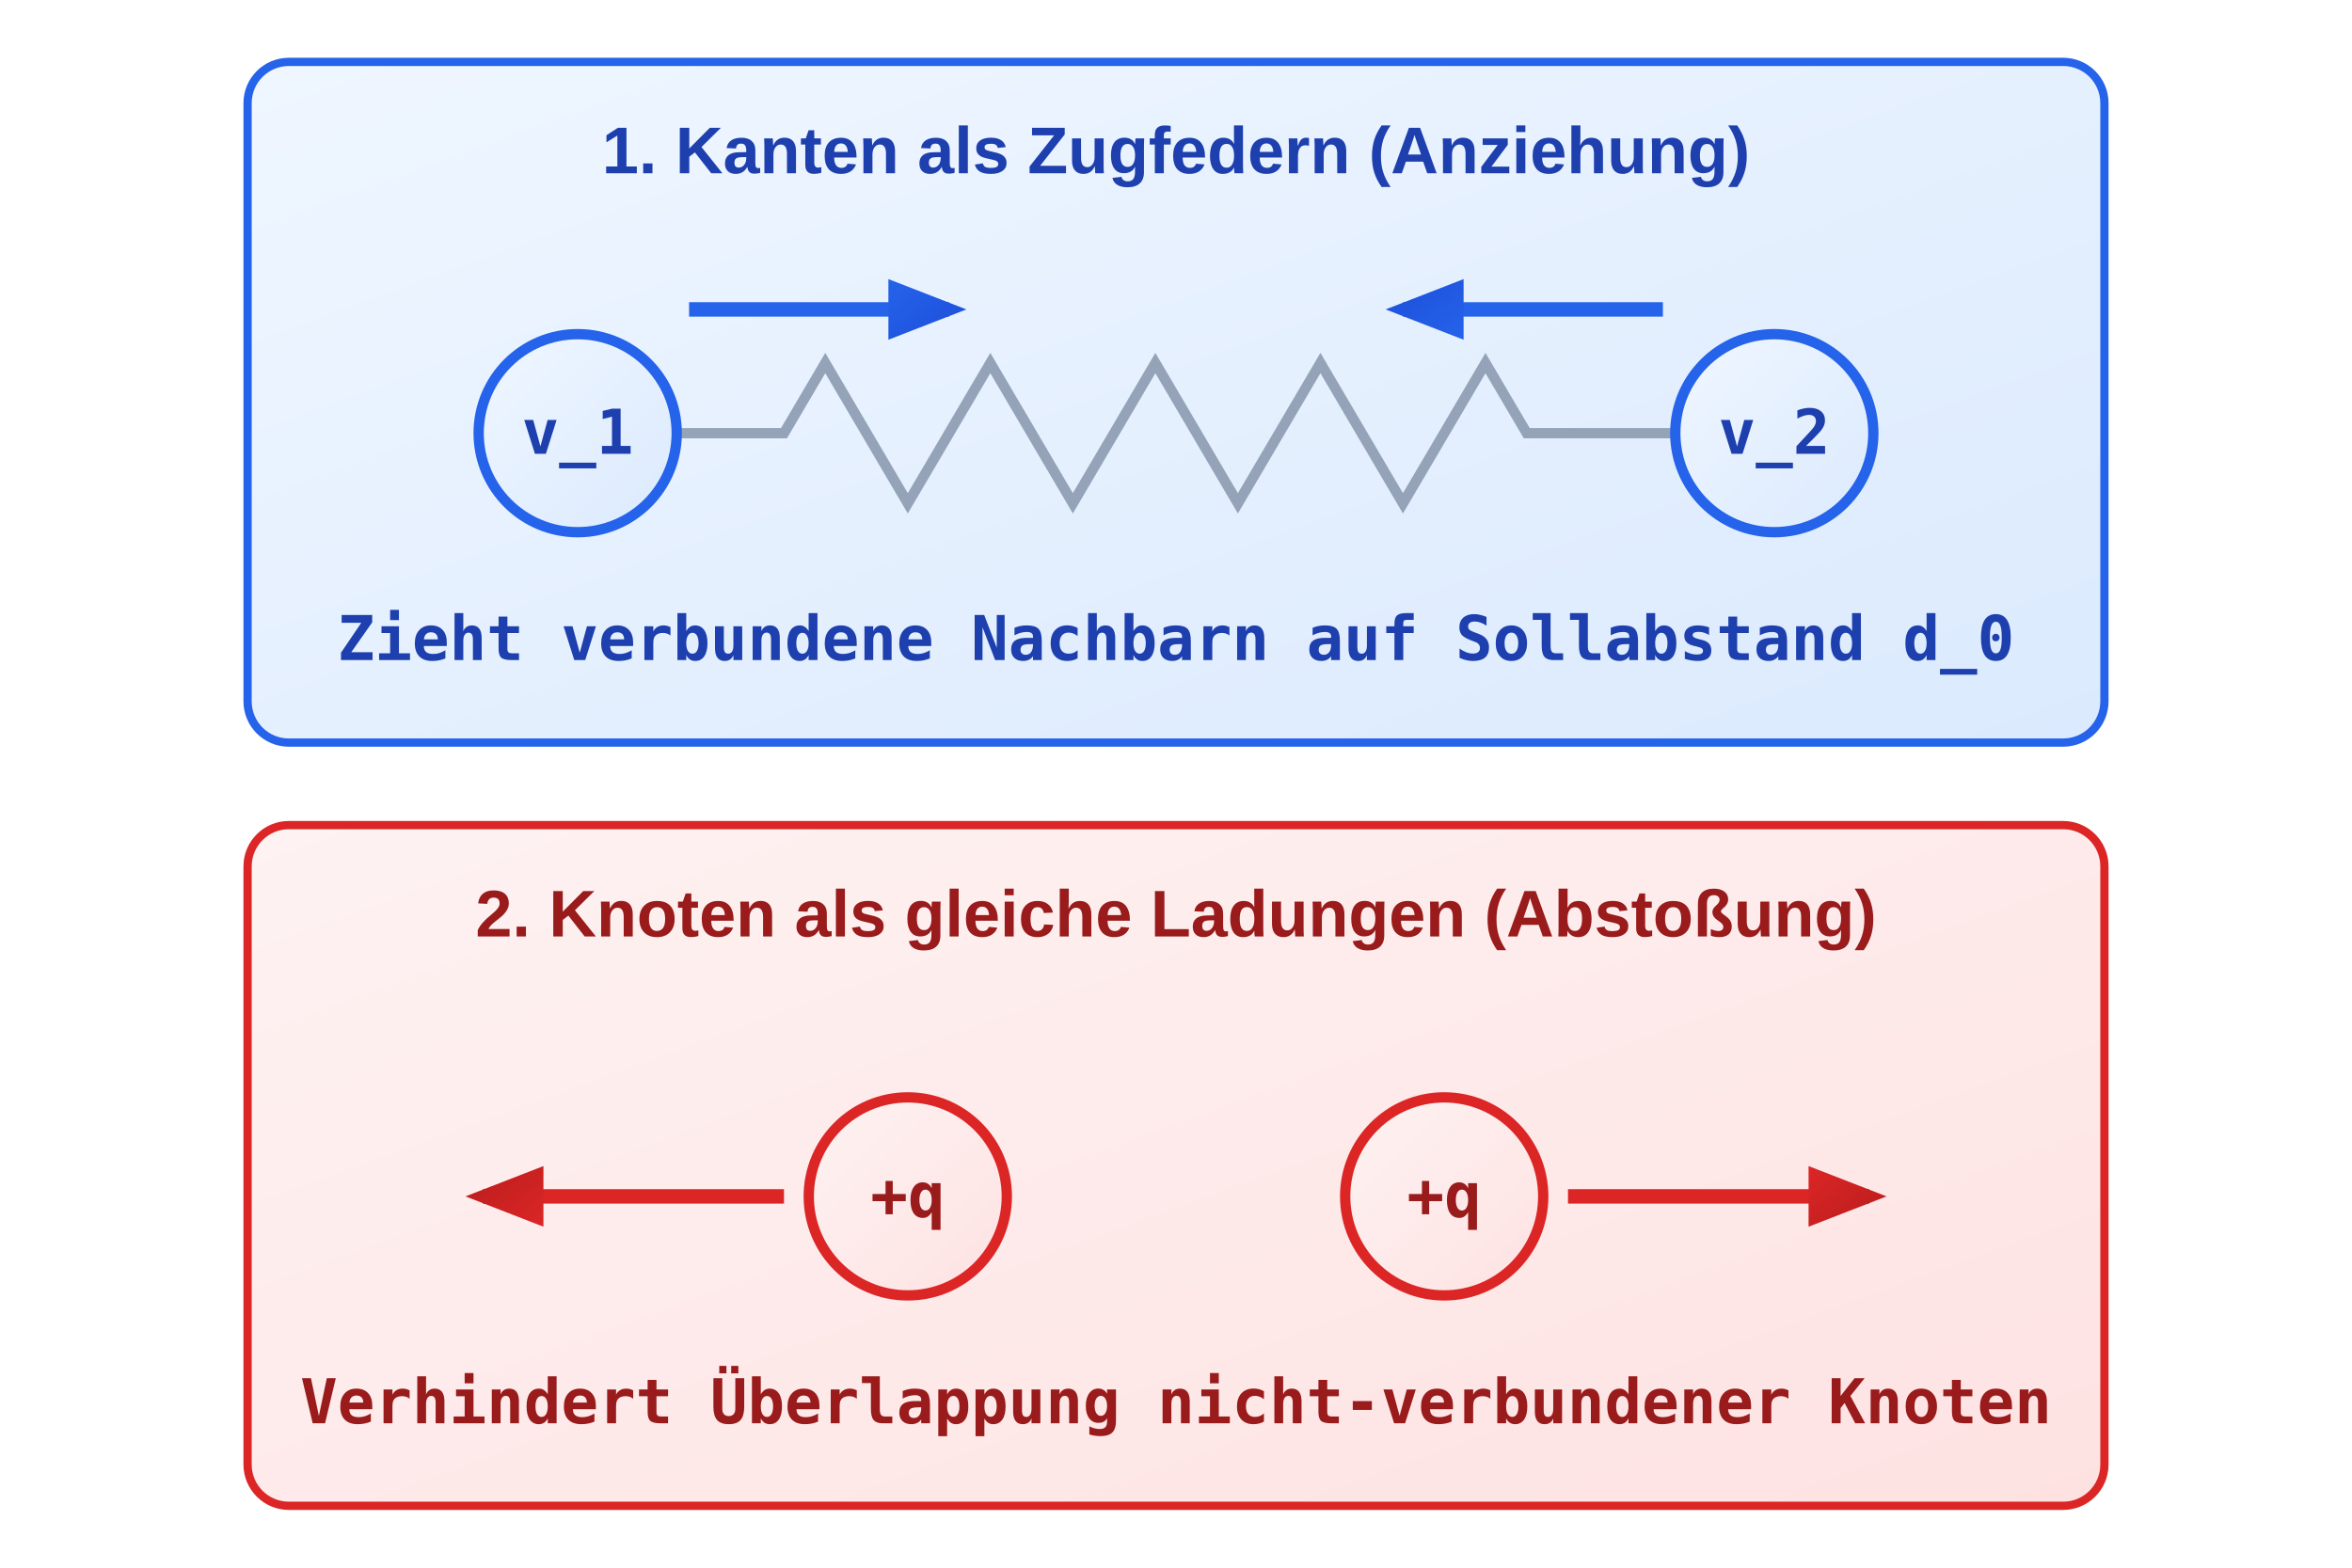
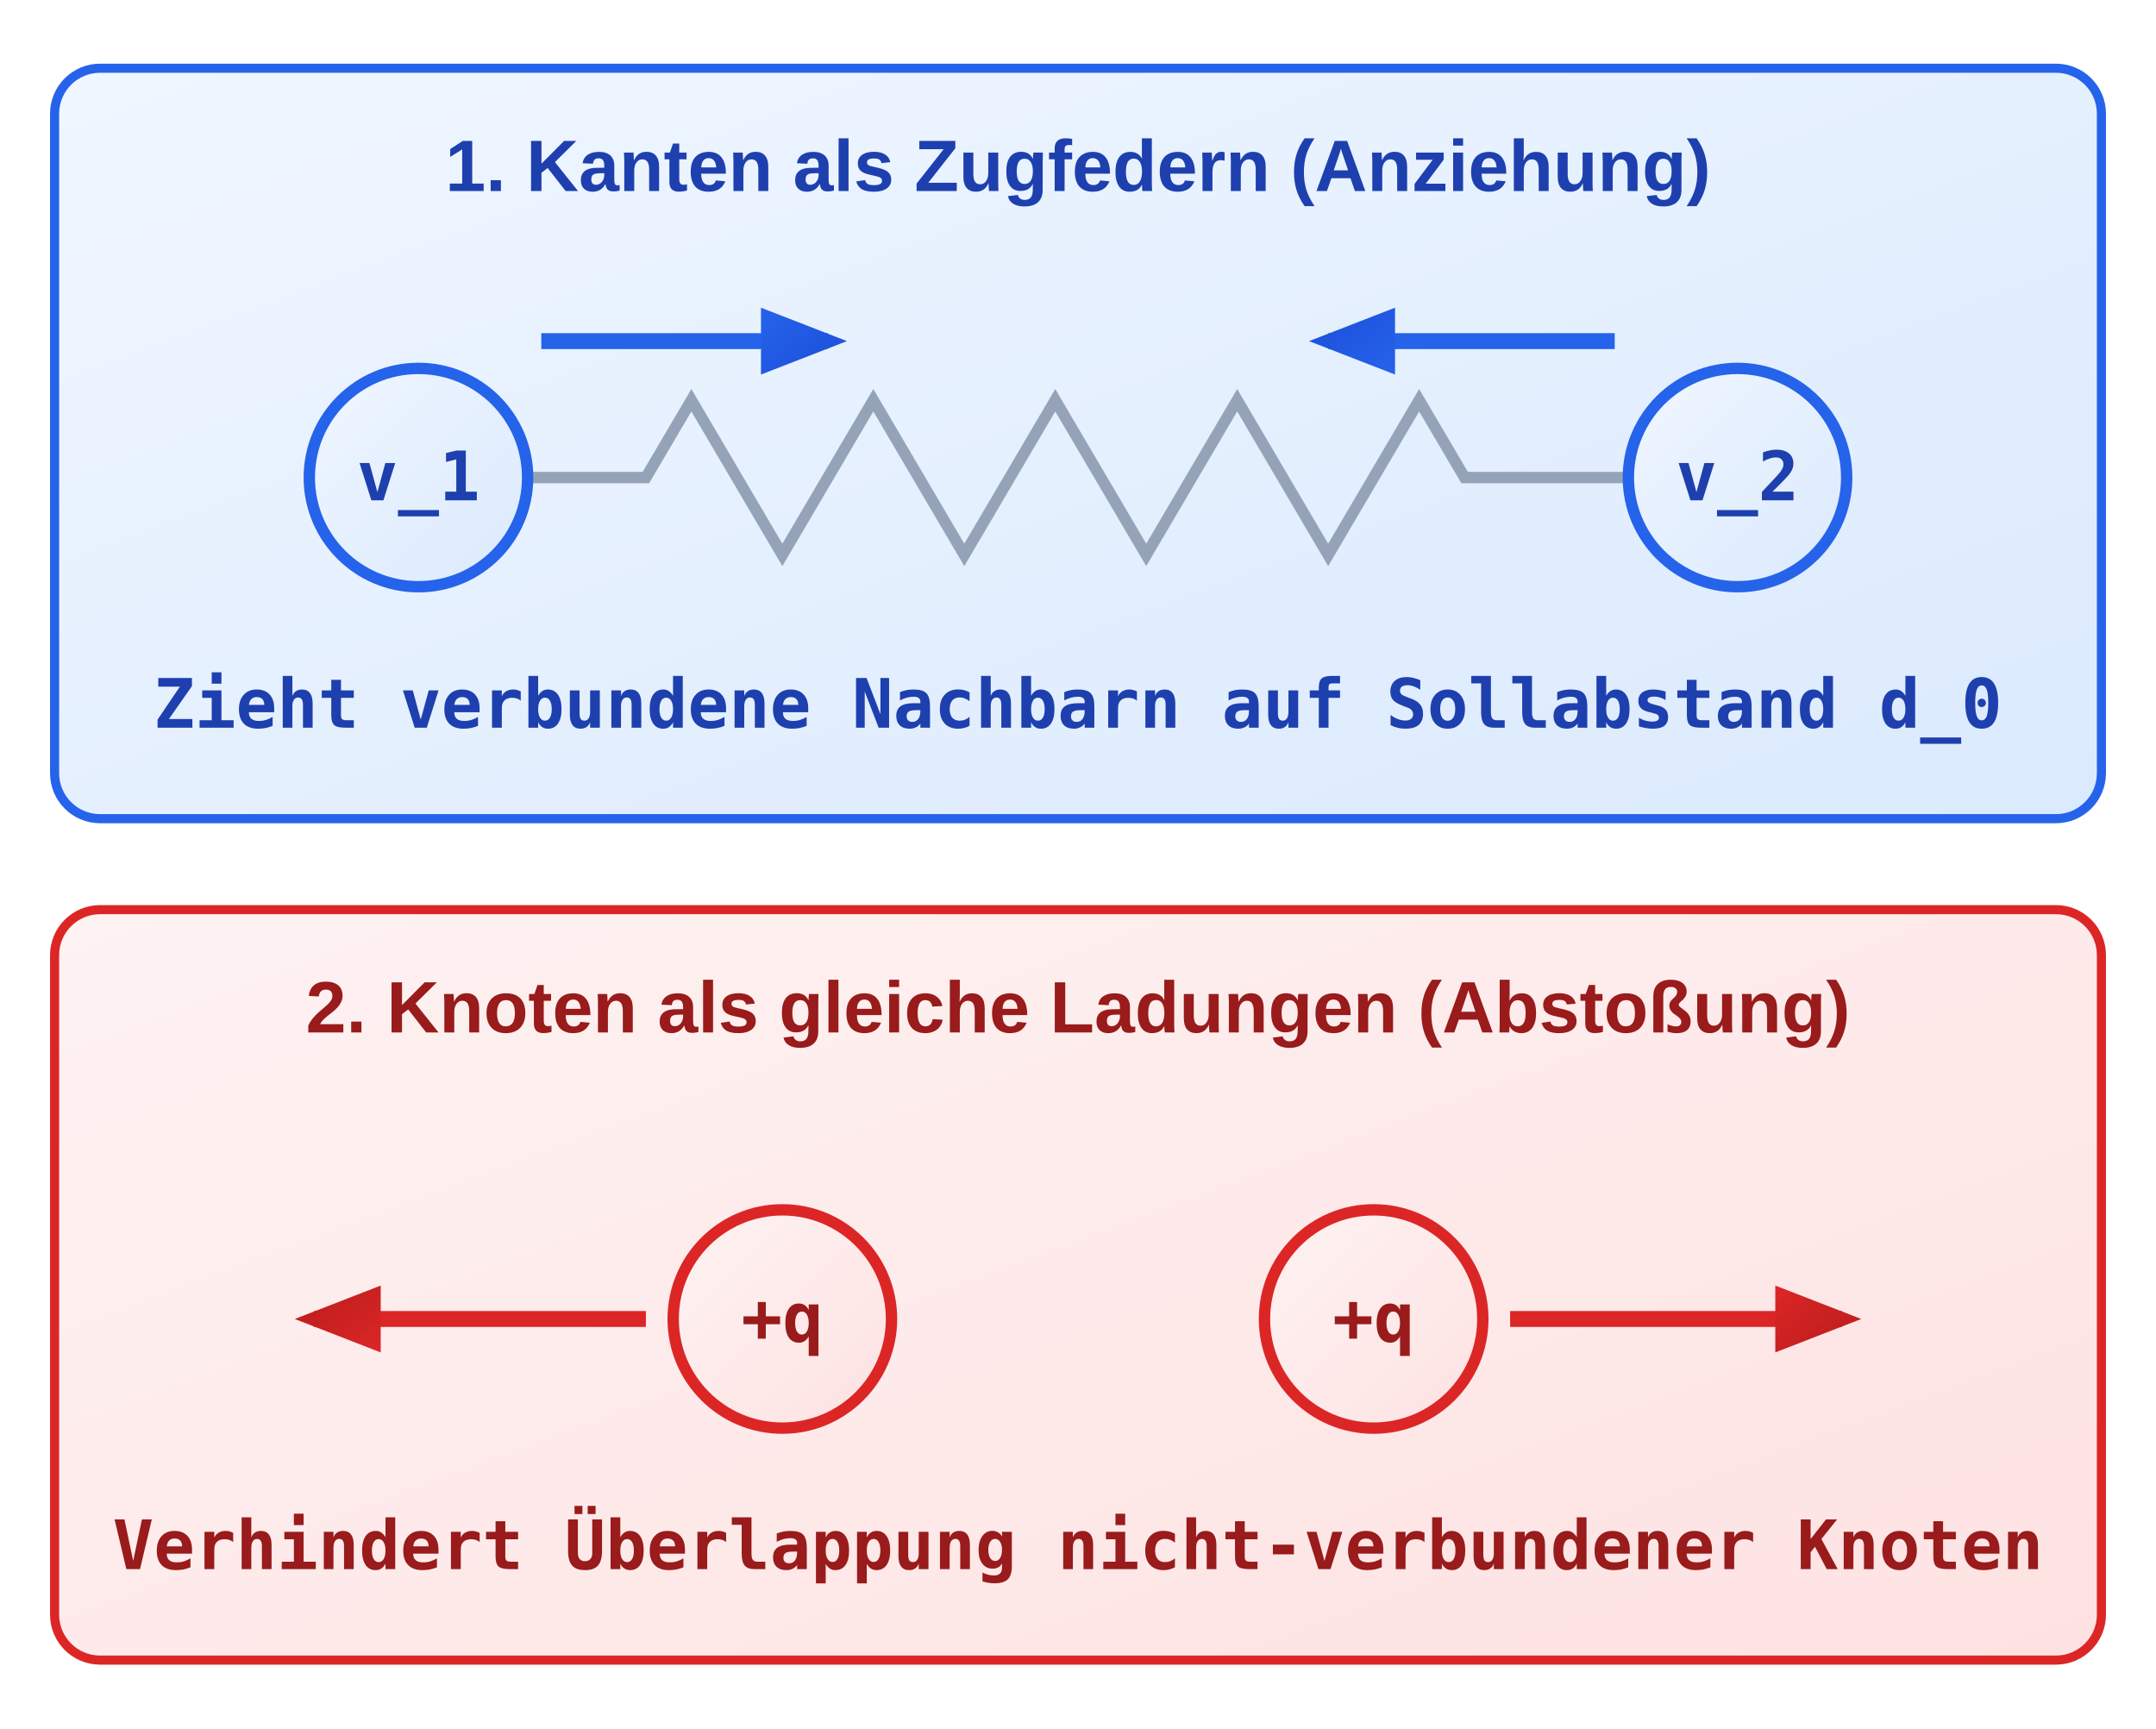
- <svg xmlns="http://www.w3.org/2000/svg" viewBox="-45 0 570 380" width="570" height="380">
+ <svg xmlns="http://www.w3.org/2000/svg" viewBox="3 0 474 380" width="474" height="380">
  <defs>
    <linearGradient id="grad-sem-primary" x1="0%" y1="0%" x2="100%" y2="100%">
      <stop offset="0%" stop-color="#eff6ff" />
      <stop offset="100%" stop-color="#dbeafe" />
    </linearGradient>
    <linearGradient id="grad-sem-primary-fill" x1="0%" y1="0%" x2="100%" y2="100%">
      <stop offset="0%" stop-color="#2563eb" />
      <stop offset="100%" stop-color="#1d4ed8" />
    </linearGradient>
    <linearGradient id="grad-sem-danger" x1="0%" y1="0%" x2="100%" y2="100%">
      <stop offset="0%" stop-color="#fef2f2" />
      <stop offset="100%" stop-color="#fee2e2" />
    </linearGradient>
    <linearGradient id="grad-sem-danger-fill" x1="0%" y1="0%" x2="100%" y2="100%">
      <stop offset="0%" stop-color="#dc2626" />
      <stop offset="100%" stop-color="#b91c1c" />
    </linearGradient>
    <linearGradient id="grad-sem-muted" x1="0%" y1="0%" x2="100%" y2="100%">
      <stop offset="0%" stop-color="#f8fafc" />
      <stop offset="100%" stop-color="#e2e8f0" />
    </linearGradient>
    <linearGradient id="grad-sem-muted-fill" x1="0%" y1="0%" x2="100%" y2="100%">
      <stop offset="0%" stop-color="#475569" />
      <stop offset="100%" stop-color="#334155" />
    </linearGradient>
    <style>
      
/* @svg-palette:start */
      .sem-primary { fill: url(#grad-sem-primary); stroke: #2563eb; }
      .sem-primary-bg { fill: url(#grad-sem-primary); stroke: none; }
      .sem-primary-stroke { stroke: #2563eb; }
      .sem-primary-fill { fill: url(#grad-sem-primary-fill); }
      .sem-primary-text { fill: #1e40af; }
      .sem-danger { fill: url(#grad-sem-danger); stroke: #dc2626; }
      .sem-danger-bg { fill: url(#grad-sem-danger); stroke: none; }
      .sem-danger-stroke { stroke: #dc2626; }
      .sem-danger-fill { fill: url(#grad-sem-danger-fill); }
      .sem-danger-text { fill: #991b1b; }
      .sem-muted { fill: url(#grad-sem-muted); stroke: #94a3b8; }
      .sem-muted-bg { fill: url(#grad-sem-muted); stroke: none; }
      .sem-muted-stroke { stroke: #94a3b8; }
      .sem-muted-fill { fill: url(#grad-sem-muted-fill); }
      .sem-muted-text { fill: #334155; }
      /* @svg-palette:end */
.hdr { font-family: 'Segoe UI', Arial, sans-serif; font-size: 16px; font-weight: bold; text-anchor: middle; }
      .code { font-family: 'Consolas', monospace; font-size: 15px; font-weight: bold; text-anchor: middle; }
    </style>
    <marker id="fd-blue" viewBox="0 0 10 10" refX="7" refY="5" markerWidth="6" markerHeight="6" orient="auto">
      <path class="sem-primary-fill" d="M 0 1.5 L 9 5 L 0 8.5 z" />
    </marker>
    <marker id="fd-red" viewBox="0 0 10 10" refX="7" refY="5" markerWidth="6" markerHeight="6" orient="auto">
      <path class="sem-danger-fill" d="M 0 1.5 L 9 5 L 0 8.5 z" />
    </marker>
  </defs>
  <rect class="sem-primary" x="15" y="15" width="450" height="165" rx="10" stroke-width="2" />
  <text x="240" y="42" class="hdr sem-primary-text">1. Kanten als Zugfedern (Anziehung)</text>
  <polyline class="sem-muted-stroke" points="118,105 145,105 155,88 175,122 195,88 215,122 235,88 255,122 275,88 295,122 315,88 325,105 362,105" fill="none" stroke-width="2.5" />
  <line class="sem-primary-stroke" x1="122" y1="75" x2="185" y2="75" stroke-width="3.5" marker-end="url(#fd-blue)" />
  <line class="sem-primary-stroke" x1="358" y1="75" x2="295" y2="75" stroke-width="3.5" marker-end="url(#fd-blue)" />
  <circle class="sem-primary" cx="95" cy="105" r="24" stroke-width="2.5" />
  <text x="95" y="110" class="code sem-primary-text">v_1</text>
  <circle class="sem-primary" cx="385" cy="105" r="24" stroke-width="2.5" />
  <text x="385" y="110" class="code sem-primary-text">v_2</text>
  <text x="240" y="160" class="code sem-primary-text">Zieht verbundene Nachbarn auf Sollabstand d_0</text>
  <rect class="sem-danger" x="15" y="200" width="450" height="165" rx="10" stroke-width="2" />
  <text x="240" y="227" class="hdr sem-danger-text">2. Knoten als gleiche Ladungen (Abstoßung)</text>
  <line class="sem-danger-stroke" x1="145" y1="290" x2="72" y2="290" stroke-width="3.5" marker-end="url(#fd-red)" />
  <line class="sem-danger-stroke" x1="335" y1="290" x2="408" y2="290" stroke-width="3.5" marker-end="url(#fd-red)" />
  <circle class="sem-danger" cx="175" cy="290" r="24" stroke-width="2.5" />
  <text x="175" y="295" class="code sem-danger-text">+q</text>
  <circle class="sem-danger" cx="305" cy="290" r="24" stroke-width="2.5" />
  <text x="305" y="295" class="code sem-danger-text">+q</text>
  <text x="240" y="345" class="code sem-danger-text">Verhindert Überlappung nicht-verbundener Knoten</text>
</svg>
